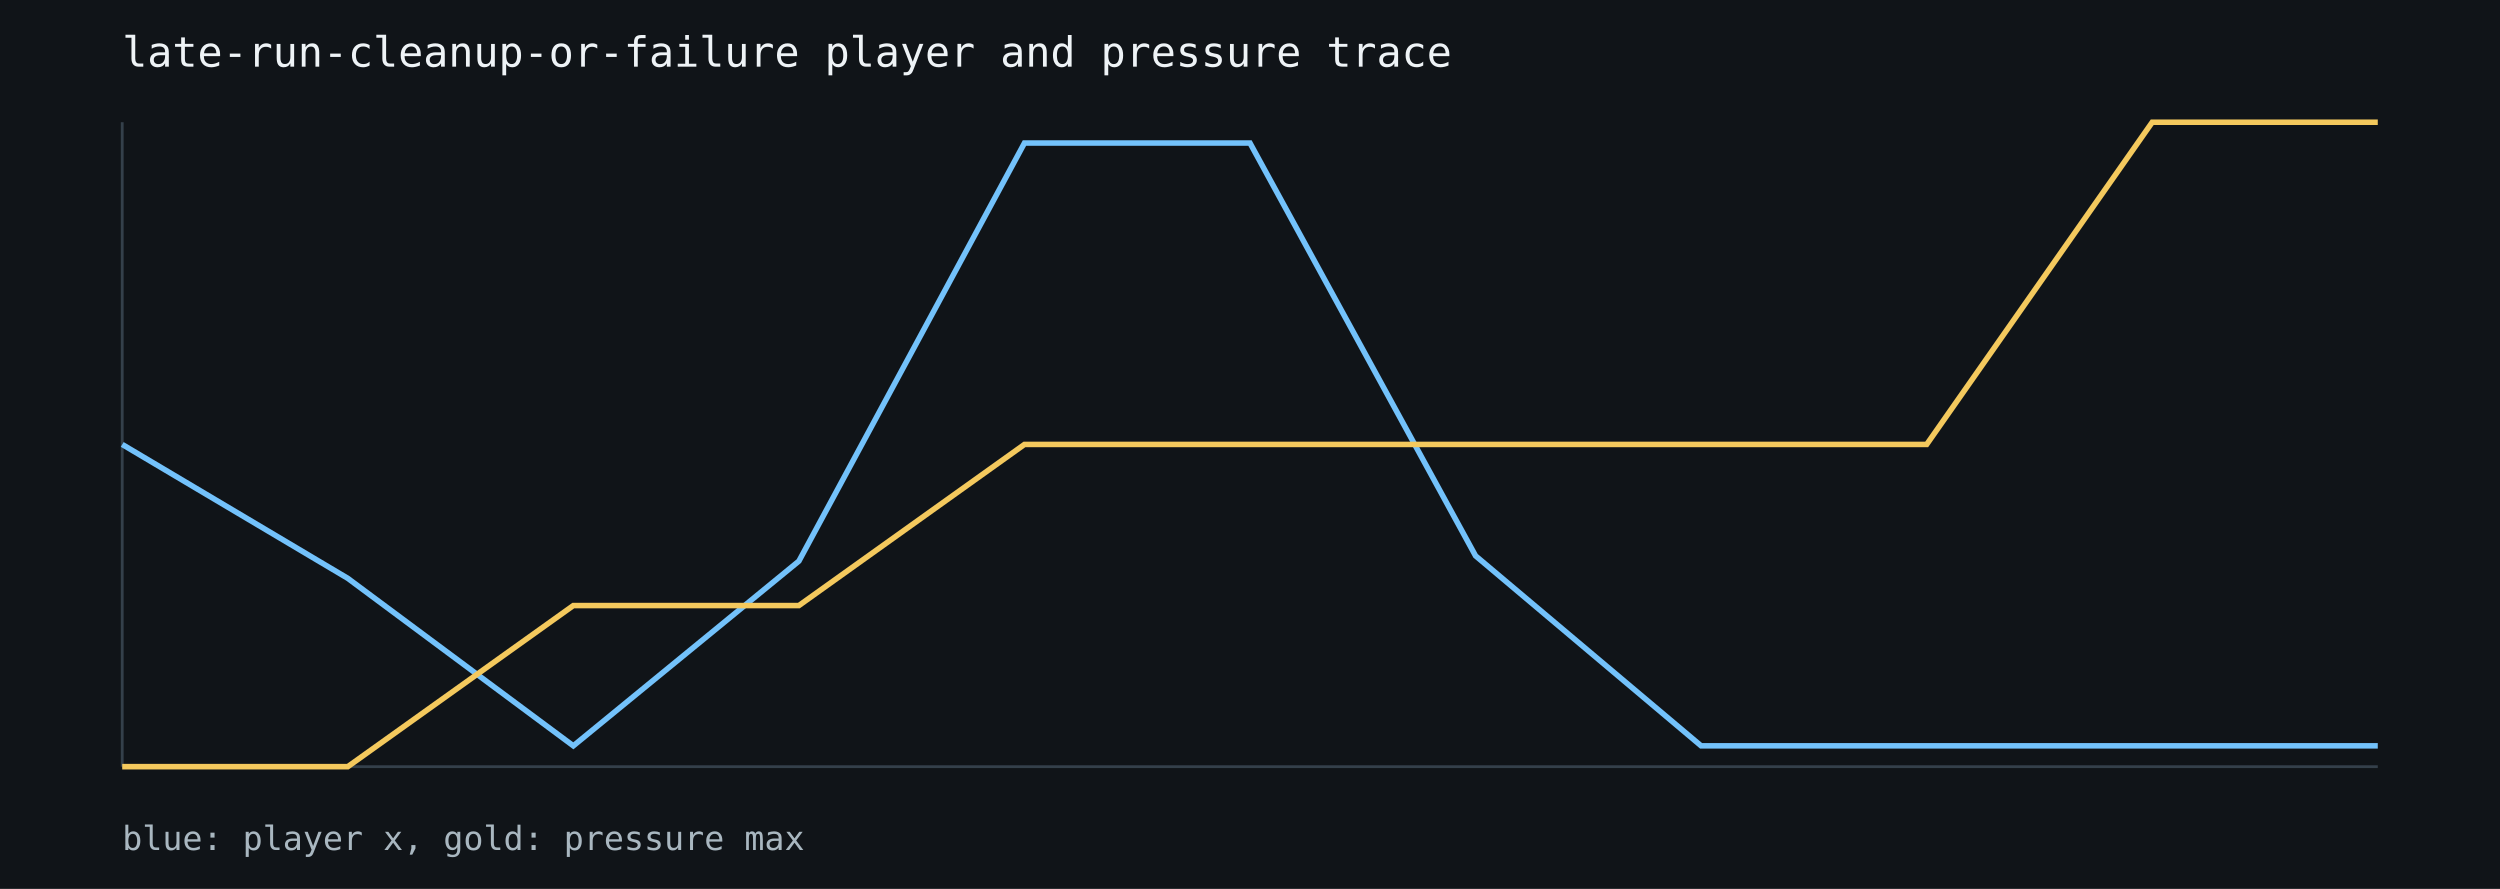
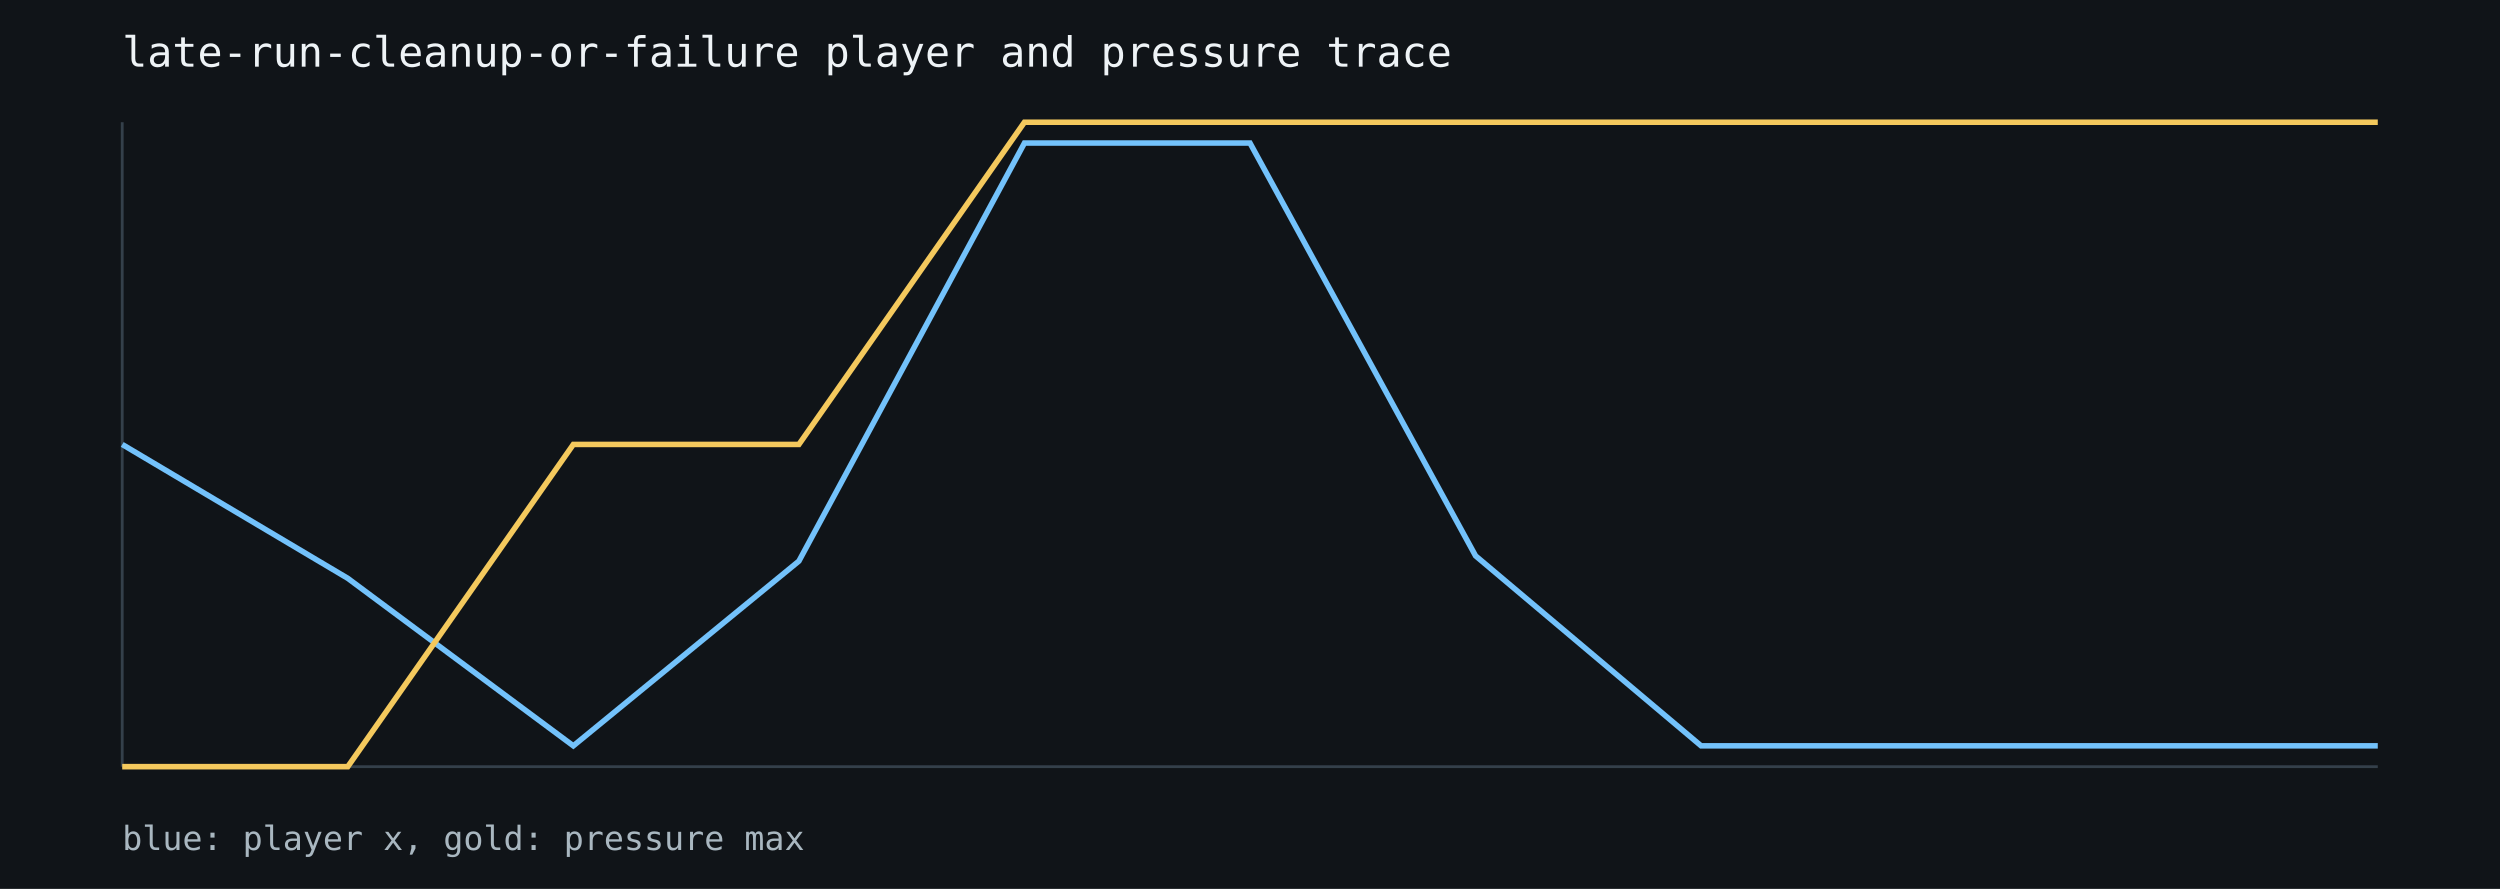
<svg xmlns="http://www.w3.org/2000/svg" width="900" height="320" viewBox="0 0 900 320">
  <rect width="100%" height="100%" fill="#101418" />
  <text x="44" y="24" fill="#eef3f6" font-family="monospace" font-size="15">late-run-cleanup-or-failure player and pressure trace</text>
  <line x1="44" y1="276" x2="856" y2="276" stroke="#34404a" />
  <line x1="44" y1="44" x2="44" y2="276" stroke="#34404a" />
  <path d="M44.0,160.0 L125.2,208.2 L206.4,268.5 L287.6,202.0 L368.8,51.5 L450.0,51.5 L531.2,200.1 L612.4,268.5 L693.6,268.5 L774.8,268.5 L856.0,268.5" fill="none" stroke="#73c2fb" stroke-width="2" />
-   <path d="M44.0,276.0 L125.2,276.0 L206.4,218.0 L287.6,218.0 L368.8,160.0 L450.0,160.0 L531.2,160.0 L612.4,160.0 L693.6,160.0 L774.8,44.0 L856.0,44.0" fill="none" stroke="#f4c95d" stroke-width="2" />
+   <path d="M44.0,276.0 L125.2,276.0 L206.4,160.0 L287.6,160.0 L368.8,44.0 L450.0,44.0 L531.2,44.0 L612.4,44.0 L693.6,44.0 L774.8,44.0 L856.0,44.0" fill="none" stroke="#f4c95d" stroke-width="2" />
  <text x="44" y="306" fill="#a9b7c0" font-family="monospace" font-size="12">blue: player x, gold: pressure max</text>
</svg>
